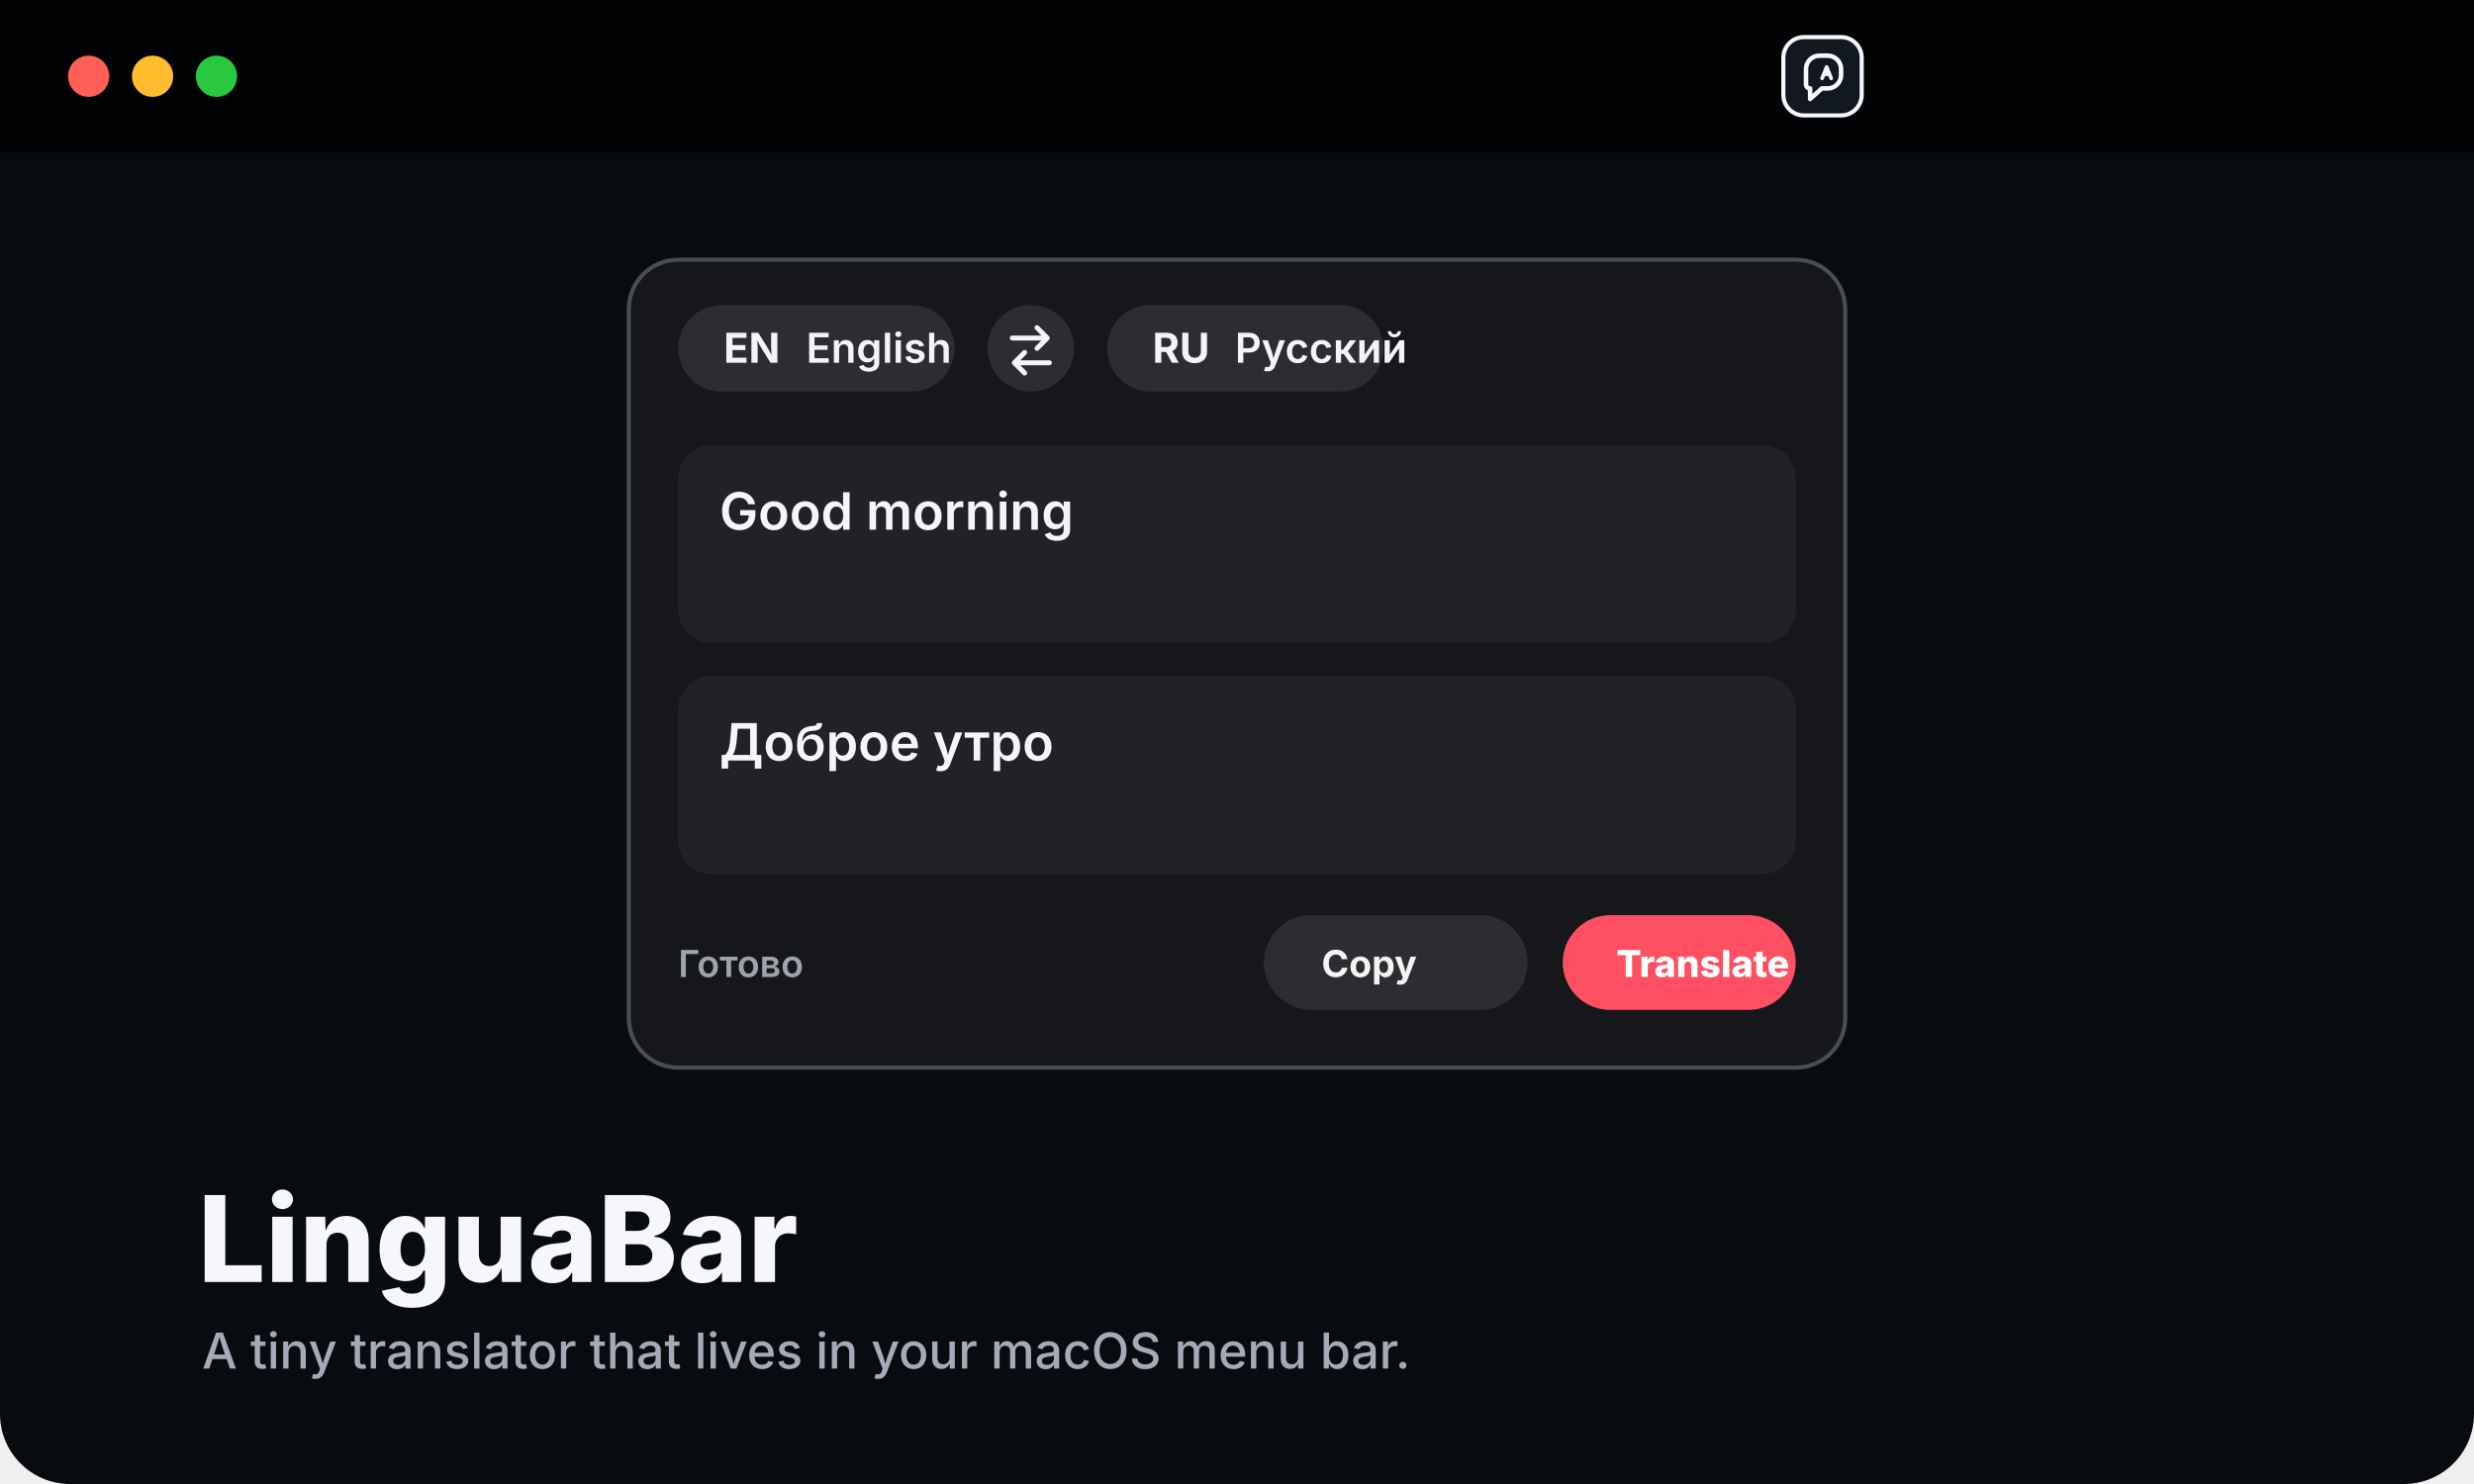
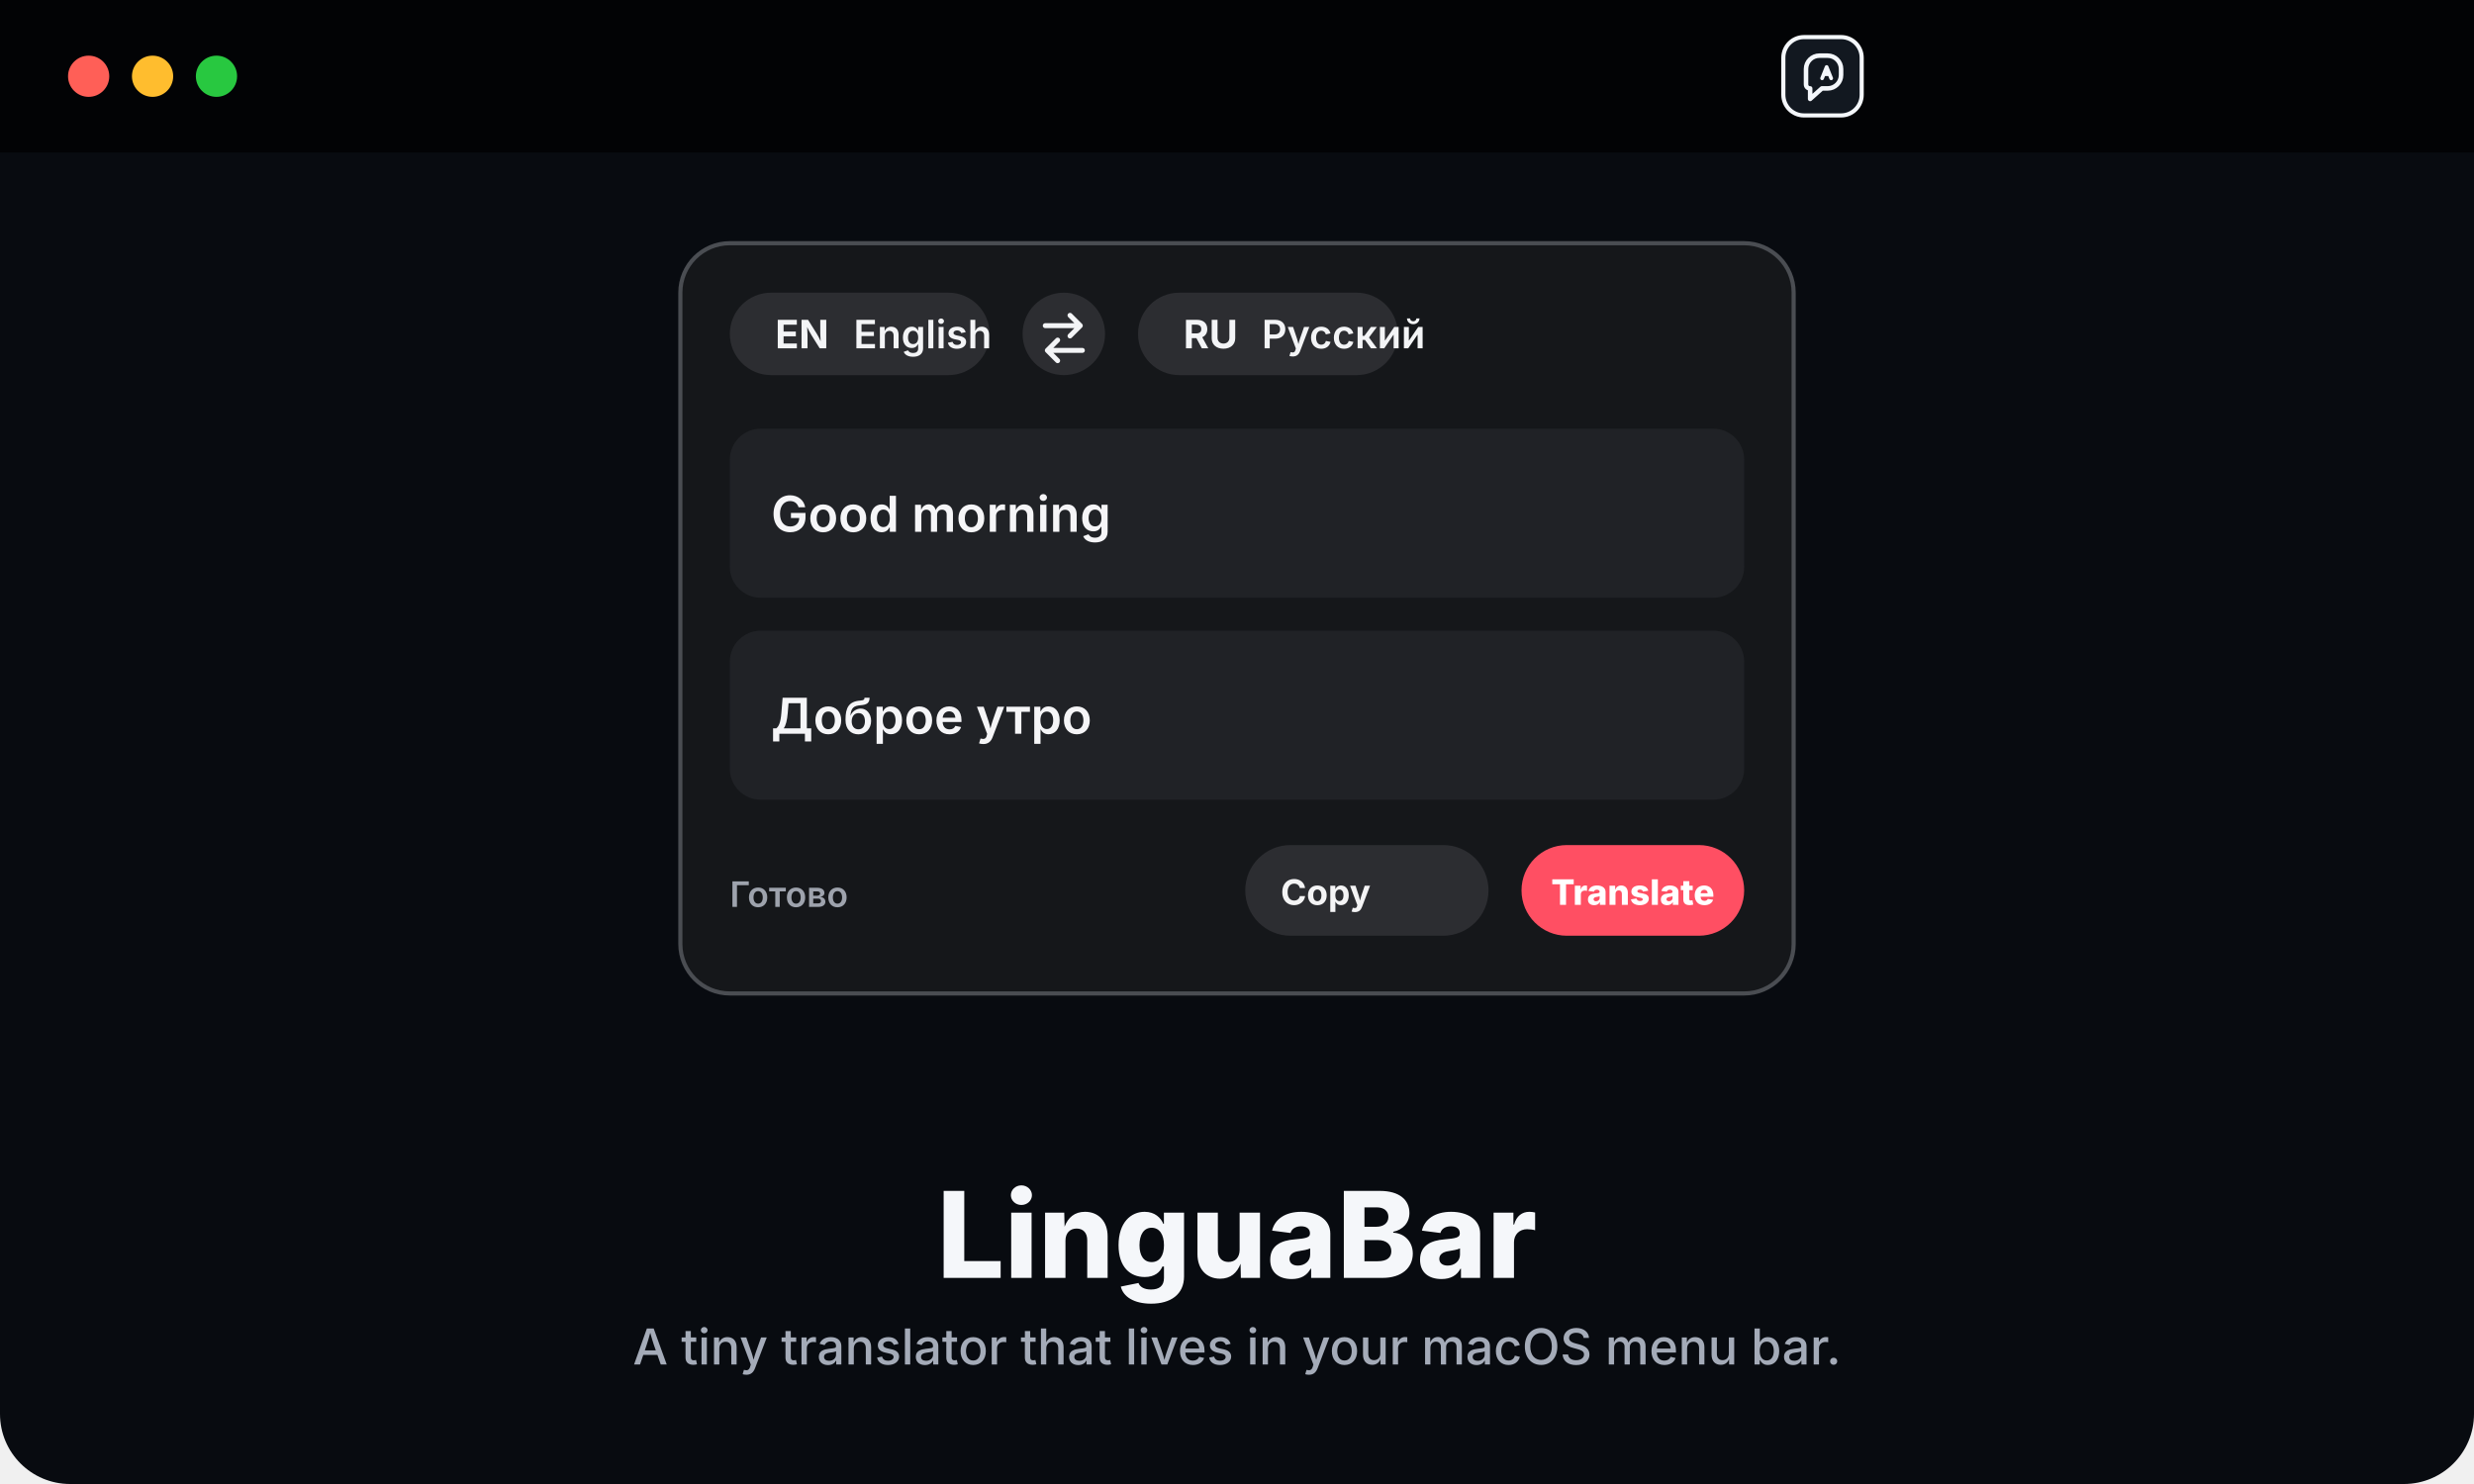
<svg xmlns="http://www.w3.org/2000/svg" width="1200" height="720" viewBox="0 0 1200 720" fill="none">
  <rect width="1200" height="720" rx="34" fill="#080B10" />
  <path d="M0 0H1200V74H0V0Z" fill="#020305" />
  <circle cx="43" cy="37" r="10" fill="#FF5F57" />
  <circle cx="74" cy="37" r="10" fill="#FFBD2E" />
  <circle cx="105" cy="37" r="10" fill="#28C840" />
  <rect x="865" y="18" width="38" height="38" rx="10" fill="#121820" stroke="#F4F7FB" stroke-width="2" />
  <path d="M876 33.5C876 29.91 878.91 27 882.5 27H886.5C890.09 27 893 29.91 893 33.5V36.4C893 39.99 890.09 42.9 886.5 42.9H883.7L878 48V42.9C876.82 42.9 876 42.08 876 40.9V33.5Z" stroke="#F4F7FB" stroke-width="2.2" stroke-linejoin="round" />
  <path d="M883.8 38L886 32.5L888.2 38M884.7 36H887.3" stroke="#F4F7FB" stroke-width="1.8" stroke-linecap="round" stroke-linejoin="round" />
-   <rect x="305" y="126" width="590" height="392" rx="24" fill="#15171A" stroke="#4A4D52" stroke-width="2" />
-   <rect x="329" y="148" width="134" height="42" rx="21" fill="#2C2D31" />
-   <text x="351" y="176" fill="#F3F4F6" font-family="-apple-system, BlinkMacSystemFont, Segoe UI, sans-serif" font-size="20" font-weight="700">EN</text>
-   <text x="391" y="176" fill="#F3F4F6" font-family="-apple-system, BlinkMacSystemFont, Segoe UI, sans-serif" font-size="20" font-weight="600">English</text>
-   <rect x="479" y="148" width="42" height="42" rx="21" fill="#2C2D31" />
-   <path d="M491 164H508M508 164L503 159M508 164L503 169M509 176H492M492 176L497 171M492 176L497 181" stroke="#F3F4F6" stroke-width="2.4" stroke-linecap="round" stroke-linejoin="round" />
-   <rect x="537" y="148" width="134" height="42" rx="21" fill="#2C2D31" />
-   <text x="559" y="176" fill="#F3F4F6" font-family="-apple-system, BlinkMacSystemFont, Segoe UI, sans-serif" font-size="20" font-weight="700">RU</text>
-   <text x="599" y="176" fill="#F3F4F6" font-family="-apple-system, BlinkMacSystemFont, Segoe UI, sans-serif" font-size="20" font-weight="600">Русский</text>
-   <rect x="329" y="216" width="542" height="96" rx="16" fill="#202226" />
-   <text x="349" y="257" fill="#F5F5F7" font-family="-apple-system, BlinkMacSystemFont, Segoe UI, sans-serif" font-size="25" font-weight="600">Good morning</text>
-   <rect x="329" y="328" width="542" height="96" rx="16" fill="#202226" />
-   <text x="349" y="369" fill="#F5F5F7" font-family="-apple-system, BlinkMacSystemFont, Segoe UI, sans-serif" font-size="25" font-weight="600">Доброе утро</text>
-   <text x="329" y="474" fill="#9EA3AD" font-family="-apple-system, BlinkMacSystemFont, Segoe UI, sans-serif" font-size="18" font-weight="600">Готово</text>
-   <rect x="613" y="444" width="128" height="46" rx="23" fill="#2C2D31" />
-   <text x="641" y="474" fill="#F4F4F5" font-family="-apple-system, BlinkMacSystemFont, Segoe UI, sans-serif" font-size="18" font-weight="700">Copy</text>
-   <rect x="758" y="444" width="113" height="46" rx="23" fill="#FF4F63" />
-   <text x="784" y="474" fill="#FFFFFF" font-family="-apple-system, BlinkMacSystemFont, Segoe UI, sans-serif" font-size="18" font-weight="800">Translate</text>
-   <text x="96" y="622" fill="#F5F7FA" font-family="-apple-system, BlinkMacSystemFont, Segoe UI, sans-serif" font-size="58" font-weight="800">LinguaBar</text>
-   <text x="98" y="664" fill="#A4ABB8" font-family="-apple-system, BlinkMacSystemFont, Segoe UI, sans-serif" font-size="24" font-weight="500">A tiny translator that lives in your macOS menu bar.</text>
+   <rect x="330" y="118" width="540" height="364" rx="24" fill="#15171A" stroke="#4A4D52" stroke-width="2" />
+   <rect x="354" y="142" width="126" height="40" rx="20" fill="#2C2D31" />
+   <text x="376" y="169" fill="#F3F4F6" font-family="-apple-system, BlinkMacSystemFont, Segoe UI, sans-serif" font-size="19" font-weight="700">EN</text>
+   <text x="414" y="169" fill="#F3F4F6" font-family="-apple-system, BlinkMacSystemFont, Segoe UI, sans-serif" font-size="19" font-weight="600">English</text>
+   <rect x="496" y="142" width="40" height="40" rx="20" fill="#2C2D31" />
+   <path d="M507 158H524M524 158L519 153M524 158L519 163M525 170H508M508 170L513 165M508 170L513 175" stroke="#F3F4F6" stroke-width="2.4" stroke-linecap="round" stroke-linejoin="round" />
+   <rect x="552" y="142" width="126" height="40" rx="20" fill="#2C2D31" />
+   <text x="574" y="169" fill="#F3F4F6" font-family="-apple-system, BlinkMacSystemFont, Segoe UI, sans-serif" font-size="19" font-weight="700">RU</text>
+   <text x="612" y="169" fill="#F3F4F6" font-family="-apple-system, BlinkMacSystemFont, Segoe UI, sans-serif" font-size="19" font-weight="600">Русский</text>
+   <rect x="354" y="208" width="492" height="82" rx="15" fill="#202226" />
+   <text x="374" y="258" fill="#F5F5F7" font-family="-apple-system, BlinkMacSystemFont, Segoe UI, sans-serif" font-size="24" font-weight="600">Good morning</text>
+   <rect x="354" y="306" width="492" height="82" rx="15" fill="#202226" />
+   <text x="374" y="356" fill="#F5F5F7" font-family="-apple-system, BlinkMacSystemFont, Segoe UI, sans-serif" font-size="24" font-weight="600">Доброе утро</text>
+   <text x="354" y="440" fill="#9EA3AD" font-family="-apple-system, BlinkMacSystemFont, Segoe UI, sans-serif" font-size="17" font-weight="600">Готово</text>
+   <rect x="604" y="410" width="118" height="44" rx="22" fill="#2C2D31" />
+   <text x="643" y="439" fill="#F4F4F5" font-family="-apple-system, BlinkMacSystemFont, Segoe UI, sans-serif" font-size="17" font-weight="700" text-anchor="middle">Copy</text>
+   <rect x="738" y="410" width="108" height="44" rx="22" fill="#FF4F63" />
+   <text x="792" y="439" fill="#FFFFFF" font-family="-apple-system, BlinkMacSystemFont, Segoe UI, sans-serif" font-size="17" font-weight="800" text-anchor="middle">Translate</text>
+   <text x="600" y="620" fill="#F5F7FA" font-family="-apple-system, BlinkMacSystemFont, Segoe UI, sans-serif" font-size="58" font-weight="800" text-anchor="middle">LinguaBar</text>
+   <text x="600" y="662" fill="#A4ABB8" font-family="-apple-system, BlinkMacSystemFont, Segoe UI, sans-serif" font-size="24" font-weight="500" text-anchor="middle">A tiny translator that lives in your macOS menu bar.</text>
</svg>
